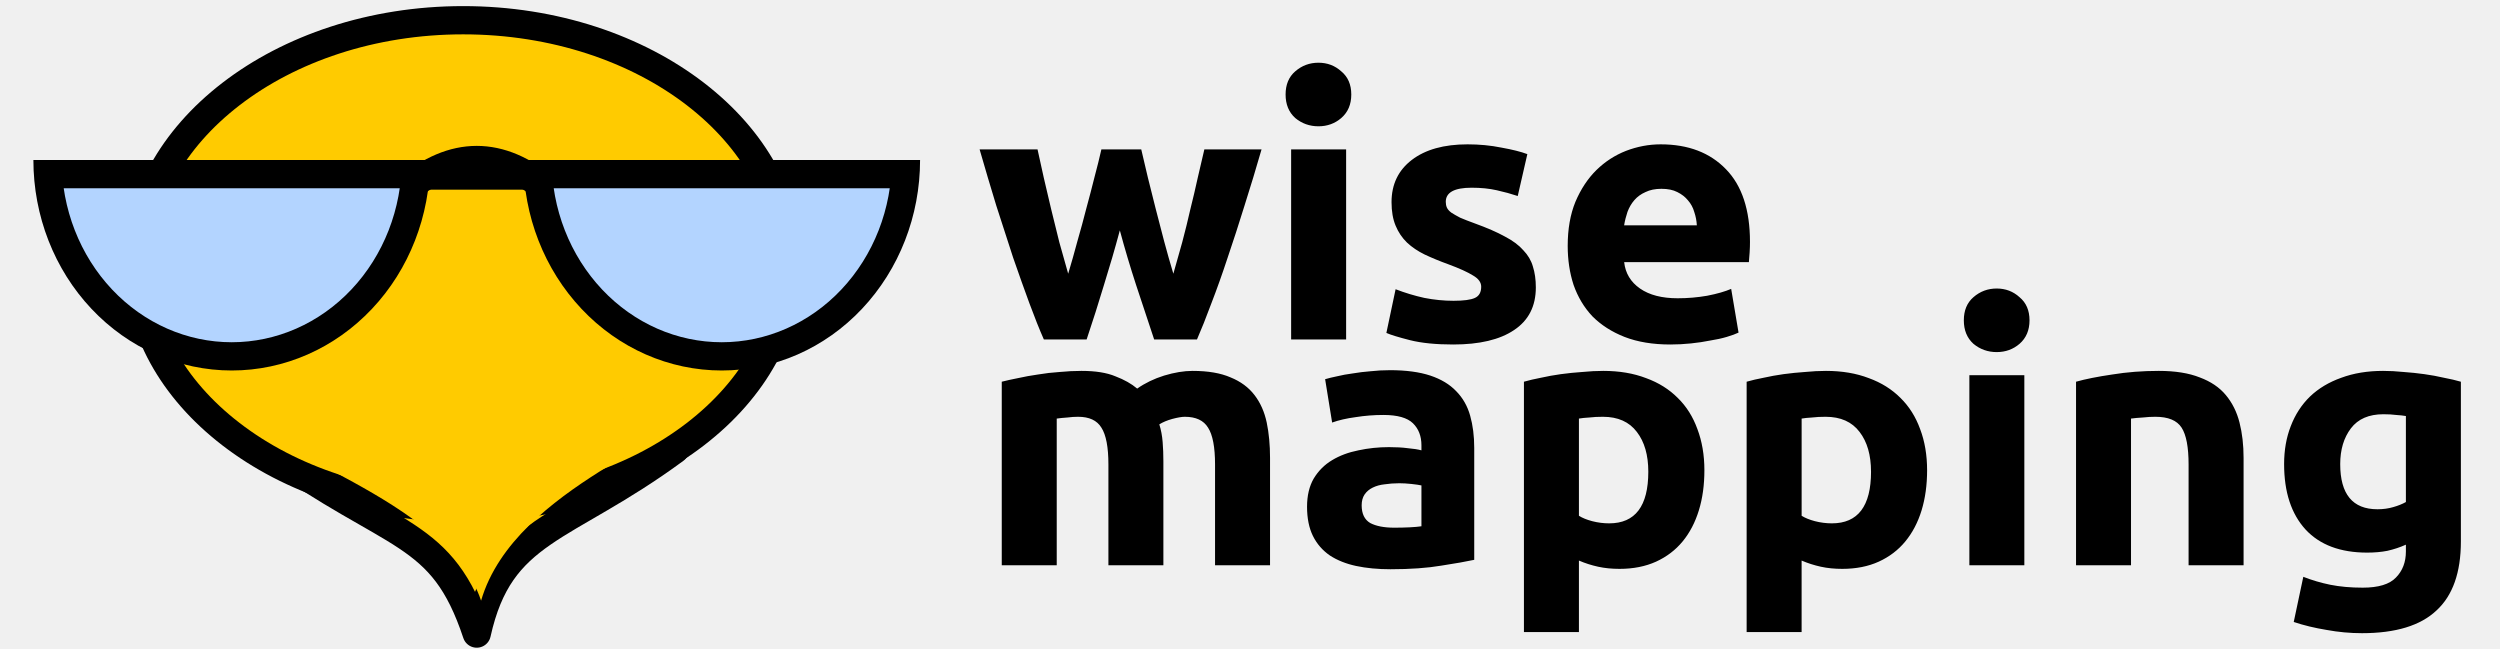
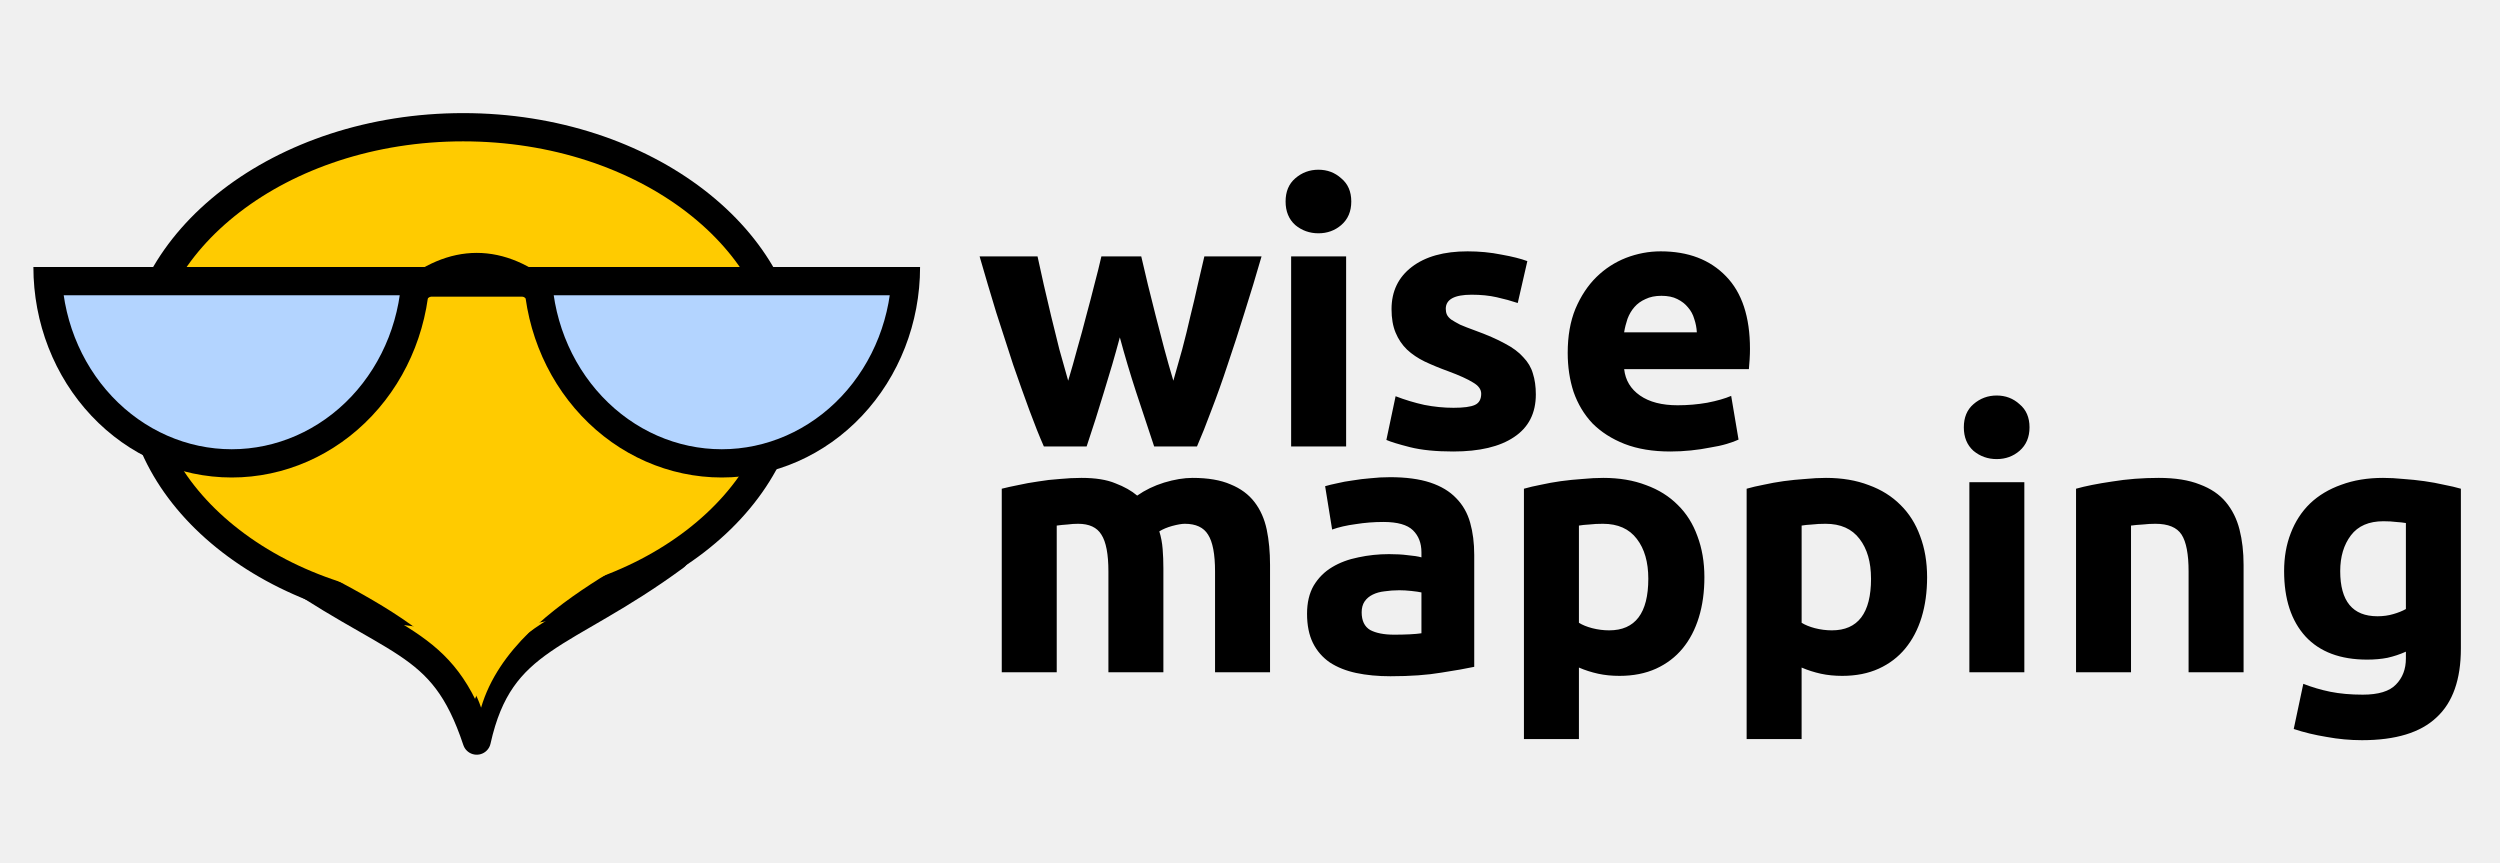
- <svg xmlns="http://www.w3.org/2000/svg" viewBox="9.449 8.932 132.742 34.405" width="133px" height="34.5px">
+ <svg xmlns="http://www.w3.org/2000/svg" viewBox="9.449 8.932 132.742 34.405" width="100px" height="34.5px">
  <mask id="i08j30ef6a" fill="#fff">
    <path d="M 32.284 17.414 C 32.284 20.379 31.176 23.221 29.199 25.317 C 27.224 27.413 24.546 28.59 21.753 28.59 C 18.96 28.59 16.282 27.413 14.307 25.317 C 12.331 23.221 11.222 20.379 11.222 17.414 L 32.284 17.414 Z" />
  </mask>
  <mask id="1f1ltfoetb" fill="#fff">
    <path d="M 58.302 17.414 C 58.302 20.379 57.193 23.221 55.217 25.317 C 53.243 27.413 50.564 28.59 47.771 28.59 C 44.978 28.59 42.299 27.413 40.325 25.317 C 38.349 23.221 37.24 20.379 37.24 17.414 L 58.302 17.414 Z" />
  </mask>
  <path fill="#FFCB00" stroke="#000" stroke-linejoin="round" stroke-width="1.5" d="M 34.762 42.559 C 32.904 36.97 30.427 37.669 23.612 32.779 L 45.294 32.779 C 39.363 37.148 36.002 36.97 34.762 42.559 Z" style="" />
  <path fill="#FFCB00" stroke="#000" stroke-width="1.5" d="M 51.29 22.941 C 51.29 26.358 49.494 29.569 46.372 31.971 C 43.257 34.371 38.902 35.889 34.044 35.889 C 29.186 35.889 24.83 34.371 21.715 31.971 C 18.594 29.569 16.796 26.358 16.796 22.941 C 16.796 19.523 18.594 16.313 21.715 13.91 C 24.83 11.511 29.185 9.992 34.041 9.992 C 38.902 9.992 43.257 11.511 46.372 13.91 C 49.492 16.313 51.292 19.523 51.292 22.941 Z" style="" />
  <path fill="#B3D4FF" stroke="#000" stroke-width="3" d="M 32.284 17.414 C 32.284 20.379 31.175 23.22 29.2 25.317 C 27.225 27.413 24.545 28.59 21.753 28.59 C 18.961 28.59 16.283 27.413 14.307 25.317 C 12.331 23.22 11.222 20.379 11.222 17.414 L 32.284 17.414 Z" mask="url(#i08j30ef6a)" style="" />
  <path fill="#B3D4FF" stroke="#000" stroke-width="3" d="M 58.302 17.414 C 58.302 20.379 57.193 23.22 55.217 25.317 C 53.243 27.413 50.564 28.59 47.772 28.59 C 44.979 28.59 42.3 27.413 40.326 25.317 C 38.35 23.22 37.24 20.379 37.24 17.414 L 58.302 17.414 Z" mask="url(#1f1ltfoetb)" style="" />
  <path stroke="#000" stroke-width="1.5" d="M 31.045 18.987 C 33.523 16.89 36.002 16.89 38.479 18.987" style="" />
  <path fill="#FFCB00" d="M 34.993 40.812 C 33.136 35.224 22.373 32.779 24.231 31.383 C 26.089 29.986 44.055 29.289 45.294 30.685 C 46.534 32.082 36.797 34.632 34.993 40.812 Z" style="" />
  <path fill="#000" d="M 68.909 21.149 C 68.649 22.121 68.367 23.086 68.067 24.045 C 67.779 25.005 67.472 25.97 67.146 26.941 L 64.874 26.941 C 64.637 26.405 64.383 25.766 64.108 25.024 C 63.834 24.281 63.548 23.476 63.246 22.607 C 62.959 21.724 62.659 20.797 62.345 19.825 C 62.044 18.841 61.751 17.85 61.463 16.851 L 64.539 16.851 C 64.644 17.312 64.755 17.818 64.873 18.366 C 65.004 18.904 65.135 19.461 65.265 20.036 C 65.409 20.612 65.552 21.194 65.696 21.782 C 65.853 22.357 66.01 22.914 66.166 23.451 C 66.336 22.888 66.499 22.313 66.656 21.724 C 66.826 21.136 66.983 20.56 67.126 19.997 C 67.282 19.422 67.428 18.873 67.557 18.349 C 67.701 17.811 67.825 17.312 67.929 16.851 L 70.046 16.851 C 70.15 17.312 70.268 17.811 70.398 18.348 L 70.811 19.997 C 70.954 20.561 71.103 21.136 71.26 21.724 C 71.417 22.313 71.581 22.888 71.75 23.451 C 71.907 22.914 72.063 22.357 72.221 21.782 C 72.377 21.194 72.521 20.612 72.651 20.036 C 72.795 19.461 72.926 18.904 73.043 18.367 C 73.174 17.818 73.293 17.312 73.396 16.851 L 76.433 16.851 C 76.145 17.85 75.846 18.84 75.532 19.825 C 75.231 20.797 74.931 21.724 74.63 22.607 C 74.344 23.476 74.056 24.282 73.769 25.024 C 73.494 25.766 73.239 26.406 73.005 26.942 L 70.731 26.942 C 70.405 25.97 70.085 25.005 69.771 24.046 C 69.458 23.086 69.17 22.121 68.909 21.15 Z M 80.924 26.942 L 78.004 26.942 L 78.004 16.851 L 80.924 16.851 L 80.924 26.942 Z M 81.198 13.937 C 81.198 14.46 81.022 14.875 80.668 15.183 C 80.329 15.476 79.925 15.624 79.455 15.624 C 78.984 15.624 78.572 15.476 78.22 15.183 C 77.88 14.875 77.71 14.46 77.71 13.936 C 77.71 13.411 77.88 13.002 78.22 12.708 C 78.572 12.401 78.984 12.248 79.454 12.248 C 79.925 12.248 80.33 12.401 80.668 12.708 C 81.022 13.002 81.198 13.411 81.198 13.936 Z M 86.627 24.889 C 87.163 24.889 87.542 24.838 87.763 24.736 C 87.986 24.634 88.096 24.436 88.096 24.141 C 88.096 23.911 87.953 23.713 87.665 23.547 C 87.379 23.367 86.941 23.169 86.353 22.951 C 85.895 22.786 85.477 22.612 85.098 22.434 C 84.732 22.255 84.419 22.044 84.159 21.801 C 83.896 21.546 83.694 21.245 83.551 20.899 C 83.407 20.554 83.335 20.138 83.335 19.652 C 83.335 18.706 83.694 17.958 84.413 17.408 C 85.132 16.858 86.117 16.582 87.372 16.582 C 87.999 16.582 88.6 16.639 89.174 16.756 C 89.749 16.858 90.206 16.974 90.546 17.101 L 90.036 19.326 C 89.696 19.212 89.325 19.109 88.919 19.019 C 88.528 18.93 88.085 18.885 87.587 18.885 C 86.673 18.885 86.215 19.134 86.215 19.633 C 86.215 19.749 86.234 19.851 86.274 19.94 C 86.314 20.029 86.392 20.12 86.509 20.208 C 86.627 20.285 86.784 20.375 86.979 20.477 C 87.189 20.567 87.45 20.67 87.764 20.783 C 88.404 21.015 88.933 21.245 89.35 21.475 C 89.768 21.692 90.095 21.935 90.331 22.204 C 90.578 22.459 90.749 22.747 90.84 23.067 C 90.943 23.387 90.997 23.758 90.997 24.179 C 90.997 25.177 90.611 25.932 89.841 26.443 C 89.083 26.955 88.006 27.21 86.607 27.21 C 85.693 27.21 84.928 27.134 84.315 26.98 C 83.714 26.827 83.296 26.699 83.061 26.596 L 83.551 24.275 C 84.047 24.467 84.556 24.621 85.079 24.736 C 85.602 24.838 86.118 24.889 86.627 24.889 Z M 92.689 21.973 C 92.689 21.078 92.826 20.298 93.099 19.633 C 93.387 18.955 93.76 18.393 94.216 17.945 C 94.674 17.497 95.196 17.16 95.785 16.928 C 96.385 16.698 96.999 16.582 97.626 16.582 C 99.089 16.582 100.245 17.024 101.095 17.906 C 101.943 18.777 102.367 20.062 102.367 21.762 C 102.367 21.929 102.362 22.115 102.349 22.319 C 102.336 22.51 102.322 22.684 102.309 22.837 L 95.687 22.837 C 95.751 23.425 96.033 23.893 96.529 24.238 C 97.025 24.583 97.691 24.755 98.528 24.755 C 99.064 24.755 99.586 24.71 100.094 24.621 C 100.618 24.519 101.042 24.397 101.369 24.257 L 101.76 26.578 C 101.603 26.653 101.394 26.731 101.133 26.807 C 100.872 26.885 100.578 26.949 100.252 27 C 99.938 27.064 99.599 27.115 99.232 27.153 C 98.867 27.191 98.501 27.21 98.135 27.21 C 97.208 27.21 96.398 27.076 95.706 26.807 C 95.026 26.539 94.459 26.174 94.002 25.715 C 93.557 25.242 93.225 24.685 93.001 24.046 C 92.792 23.406 92.689 22.715 92.689 21.972 Z M 99.546 20.881 C 99.532 20.637 99.487 20.401 99.408 20.171 C 99.343 19.94 99.232 19.735 99.075 19.556 C 98.931 19.378 98.742 19.23 98.507 19.115 C 98.285 19.001 98.004 18.943 97.665 18.943 C 97.338 18.943 97.057 19 96.822 19.115 C 96.587 19.218 96.391 19.358 96.234 19.538 C 96.077 19.717 95.953 19.927 95.862 20.171 C 95.785 20.401 95.724 20.637 95.685 20.881 L 99.546 20.881 Z M 68.302 33.58 C 68.302 32.659 68.178 32.007 67.929 31.623 C 67.695 31.239 67.282 31.048 66.695 31.048 C 66.513 31.048 66.322 31.059 66.127 31.086 C 65.931 31.099 65.742 31.117 65.558 31.143 L 65.558 38.931 L 62.639 38.931 L 62.639 29.186 C 62.887 29.122 63.175 29.059 63.501 28.995 C 63.841 28.919 64.194 28.854 64.56 28.803 C 64.939 28.739 65.323 28.694 65.715 28.669 C 66.108 28.631 66.492 28.611 66.871 28.611 C 67.616 28.611 68.217 28.707 68.674 28.899 C 69.144 29.078 69.529 29.295 69.83 29.551 C 70.248 29.258 70.725 29.026 71.26 28.86 C 71.809 28.694 72.313 28.611 72.768 28.611 C 73.592 28.611 74.264 28.727 74.788 28.956 C 75.324 29.174 75.748 29.487 76.061 29.897 C 76.374 30.305 76.589 30.791 76.708 31.354 C 76.825 31.916 76.884 32.543 76.884 33.234 L 76.884 38.931 L 73.964 38.931 L 73.964 33.58 C 73.964 32.659 73.84 32.007 73.592 31.623 C 73.357 31.239 72.945 31.048 72.358 31.048 C 72.201 31.048 71.979 31.086 71.692 31.162 C 71.417 31.239 71.189 31.335 71.005 31.45 C 71.097 31.745 71.156 32.058 71.182 32.39 C 71.208 32.71 71.221 33.055 71.221 33.426 L 71.221 38.931 L 68.302 38.931 L 68.302 33.58 Z M 83.474 36.936 C 83.761 36.936 84.035 36.93 84.296 36.917 C 84.558 36.905 84.766 36.885 84.923 36.861 L 84.923 34.693 C 84.807 34.666 84.63 34.641 84.394 34.615 C 84.16 34.59 83.944 34.577 83.748 34.577 C 83.474 34.577 83.212 34.597 82.964 34.634 C 82.729 34.659 82.52 34.717 82.336 34.808 C 82.155 34.896 82.01 35.019 81.905 35.172 C 81.802 35.325 81.749 35.517 81.749 35.747 C 81.749 36.195 81.9 36.508 82.2 36.687 C 82.513 36.853 82.938 36.936 83.474 36.936 Z M 83.238 28.573 C 84.101 28.573 84.818 28.669 85.394 28.86 C 85.969 29.052 86.425 29.328 86.766 29.686 C 87.119 30.043 87.367 30.478 87.51 30.99 C 87.654 31.501 87.726 32.071 87.726 32.697 L 87.726 38.643 C 87.307 38.734 86.726 38.836 85.981 38.951 C 85.238 39.078 84.335 39.143 83.278 39.143 C 82.611 39.143 82.004 39.086 81.455 38.969 C 80.92 38.854 80.456 38.669 80.064 38.414 C 79.673 38.145 79.372 37.799 79.162 37.377 C 78.954 36.956 78.849 36.437 78.849 35.824 C 78.849 35.235 78.967 34.737 79.202 34.329 C 79.45 33.918 79.776 33.592 80.182 33.35 C 80.587 33.106 81.05 32.934 81.573 32.83 C 82.095 32.717 82.638 32.659 83.199 32.659 C 83.577 32.659 83.911 32.677 84.199 32.716 C 84.499 32.742 84.741 32.779 84.923 32.83 L 84.923 32.563 C 84.923 32.076 84.773 31.687 84.473 31.393 C 84.172 31.099 83.65 30.951 82.905 30.951 C 82.41 30.951 81.919 30.989 81.436 31.066 C 80.952 31.13 80.535 31.226 80.181 31.354 L 79.809 29.052 C 79.979 29.001 80.188 28.95 80.437 28.899 C 80.698 28.835 80.979 28.784 81.278 28.745 C 81.58 28.694 81.893 28.655 82.221 28.63 C 82.559 28.592 82.899 28.574 83.238 28.574 Z M 96.969 33.963 C 96.969 33.081 96.766 32.378 96.361 31.852 C 95.956 31.316 95.356 31.048 94.559 31.048 C 94.297 31.048 94.056 31.059 93.834 31.086 C 93.611 31.099 93.428 31.117 93.285 31.143 L 93.285 36.304 C 93.468 36.419 93.702 36.515 93.991 36.591 C 94.291 36.668 94.591 36.706 94.892 36.706 C 96.276 36.706 96.969 35.791 96.969 33.963 Z M 99.947 33.886 C 99.947 34.666 99.85 35.376 99.653 36.016 C 99.457 36.655 99.171 37.205 98.792 37.665 C 98.413 38.126 97.941 38.483 97.381 38.74 C 96.818 38.995 96.171 39.123 95.441 39.123 C 95.035 39.123 94.656 39.086 94.304 39.009 C 93.951 38.931 93.611 38.823 93.285 38.682 L 93.285 42.48 L 90.365 42.48 L 90.365 29.186 C 90.627 29.11 90.928 29.04 91.267 28.975 C 91.607 28.899 91.96 28.835 92.326 28.784 C 92.704 28.733 93.083 28.694 93.462 28.669 C 93.853 28.631 94.225 28.611 94.578 28.611 C 95.427 28.611 96.185 28.739 96.851 28.995 C 97.517 29.237 98.079 29.589 98.536 30.05 C 98.994 30.498 99.34 31.048 99.575 31.699 C 99.822 32.352 99.947 33.081 99.947 33.886 Z M 108.794 33.963 C 108.794 33.081 108.592 32.378 108.187 31.852 C 107.782 31.316 107.181 31.048 106.384 31.048 C 106.122 31.048 105.881 31.059 105.659 31.086 C 105.437 31.099 105.255 31.117 105.11 31.143 L 105.11 36.304 C 105.293 36.419 105.528 36.515 105.816 36.591 C 106.117 36.668 106.417 36.706 106.716 36.706 C 108.102 36.706 108.795 35.791 108.795 33.963 Z M 111.772 33.886 C 111.772 34.666 111.674 35.376 111.479 36.016 C 111.283 36.655 110.995 37.205 110.616 37.665 C 110.238 38.126 109.768 38.483 109.205 38.74 C 108.645 38.995 107.998 39.123 107.265 39.123 C 106.861 39.123 106.482 39.086 106.129 39.009 C 105.777 38.931 105.437 38.823 105.109 38.682 L 105.109 42.48 L 102.19 42.48 L 102.19 29.186 C 102.452 29.11 102.752 29.04 103.092 28.975 C 103.431 28.899 103.784 28.835 104.15 28.784 C 104.529 28.733 104.908 28.694 105.287 28.669 C 105.679 28.631 106.051 28.611 106.403 28.611 C 107.252 28.611 108.01 28.739 108.676 28.995 C 109.343 29.237 109.904 29.589 110.362 30.05 C 110.818 30.498 111.165 31.048 111.401 31.699 C 111.649 32.352 111.772 33.081 111.772 33.886 Z M 116.936 38.931 L 114.016 38.931 L 114.016 28.841 L 116.935 28.841 L 116.935 38.931 Z M 117.21 25.926 C 117.21 26.45 117.034 26.865 116.681 27.173 C 116.342 27.466 115.936 27.613 115.467 27.613 C 114.997 27.613 114.585 27.466 114.232 27.173 C 113.891 26.865 113.722 26.45 113.722 25.926 C 113.722 25.402 113.892 24.991 114.232 24.698 C 114.585 24.39 114.997 24.237 115.467 24.237 C 115.936 24.237 116.342 24.39 116.68 24.698 C 117.034 24.991 117.21 25.402 117.21 25.926 Z M 119.68 29.186 C 120.175 29.046 120.816 28.918 121.6 28.803 C 122.384 28.675 123.207 28.611 124.07 28.611 C 124.945 28.611 125.669 28.727 126.244 28.956 C 126.832 29.174 127.296 29.487 127.635 29.897 C 127.974 30.305 128.218 30.791 128.36 31.354 C 128.504 31.916 128.576 32.543 128.576 33.234 L 128.576 38.931 L 125.656 38.931 L 125.656 33.58 C 125.656 32.659 125.533 32.007 125.284 31.623 C 125.036 31.239 124.573 31.048 123.893 31.048 C 123.684 31.048 123.461 31.059 123.227 31.086 C 122.992 31.099 122.783 31.117 122.599 31.143 L 122.599 38.931 L 119.68 38.931 L 119.68 29.186 Z M 133.707 33.56 C 133.707 35.159 134.367 35.958 135.685 35.958 C 135.986 35.958 136.268 35.92 136.528 35.842 C 136.79 35.767 137.011 35.678 137.194 35.574 L 137.194 31.008 C 137.051 30.983 136.881 30.964 136.685 30.952 C 136.489 30.926 136.26 30.913 135.999 30.913 C 135.23 30.913 134.654 31.162 134.275 31.661 C 133.897 32.16 133.707 32.793 133.707 33.56 Z M 140.114 37.665 C 140.114 39.315 139.683 40.537 138.821 41.329 C 137.973 42.134 136.653 42.538 134.863 42.538 C 134.236 42.538 133.61 42.481 132.982 42.365 C 132.355 42.262 131.774 42.123 131.239 41.943 L 131.747 39.545 C 132.205 39.724 132.681 39.865 133.179 39.967 C 133.687 40.069 134.262 40.121 134.902 40.121 C 135.738 40.121 136.326 39.941 136.665 39.584 C 137.018 39.226 137.194 38.765 137.194 38.202 L 137.194 37.838 C 136.881 37.979 136.555 38.087 136.214 38.164 C 135.888 38.228 135.529 38.26 135.137 38.26 C 133.714 38.26 132.622 37.85 131.865 37.032 C 131.107 36.201 130.728 35.044 130.728 33.56 C 130.728 32.819 130.846 32.147 131.081 31.546 C 131.316 30.932 131.656 30.407 132.101 29.974 C 132.557 29.538 133.112 29.207 133.766 28.975 C 134.419 28.733 135.157 28.611 135.98 28.611 C 136.332 28.611 136.691 28.63 137.058 28.668 C 137.436 28.694 137.809 28.733 138.174 28.784 C 138.54 28.835 138.886 28.899 139.213 28.975 C 139.553 29.039 139.853 29.11 140.114 29.186 L 140.114 37.665 Z" style="" />
</svg>
